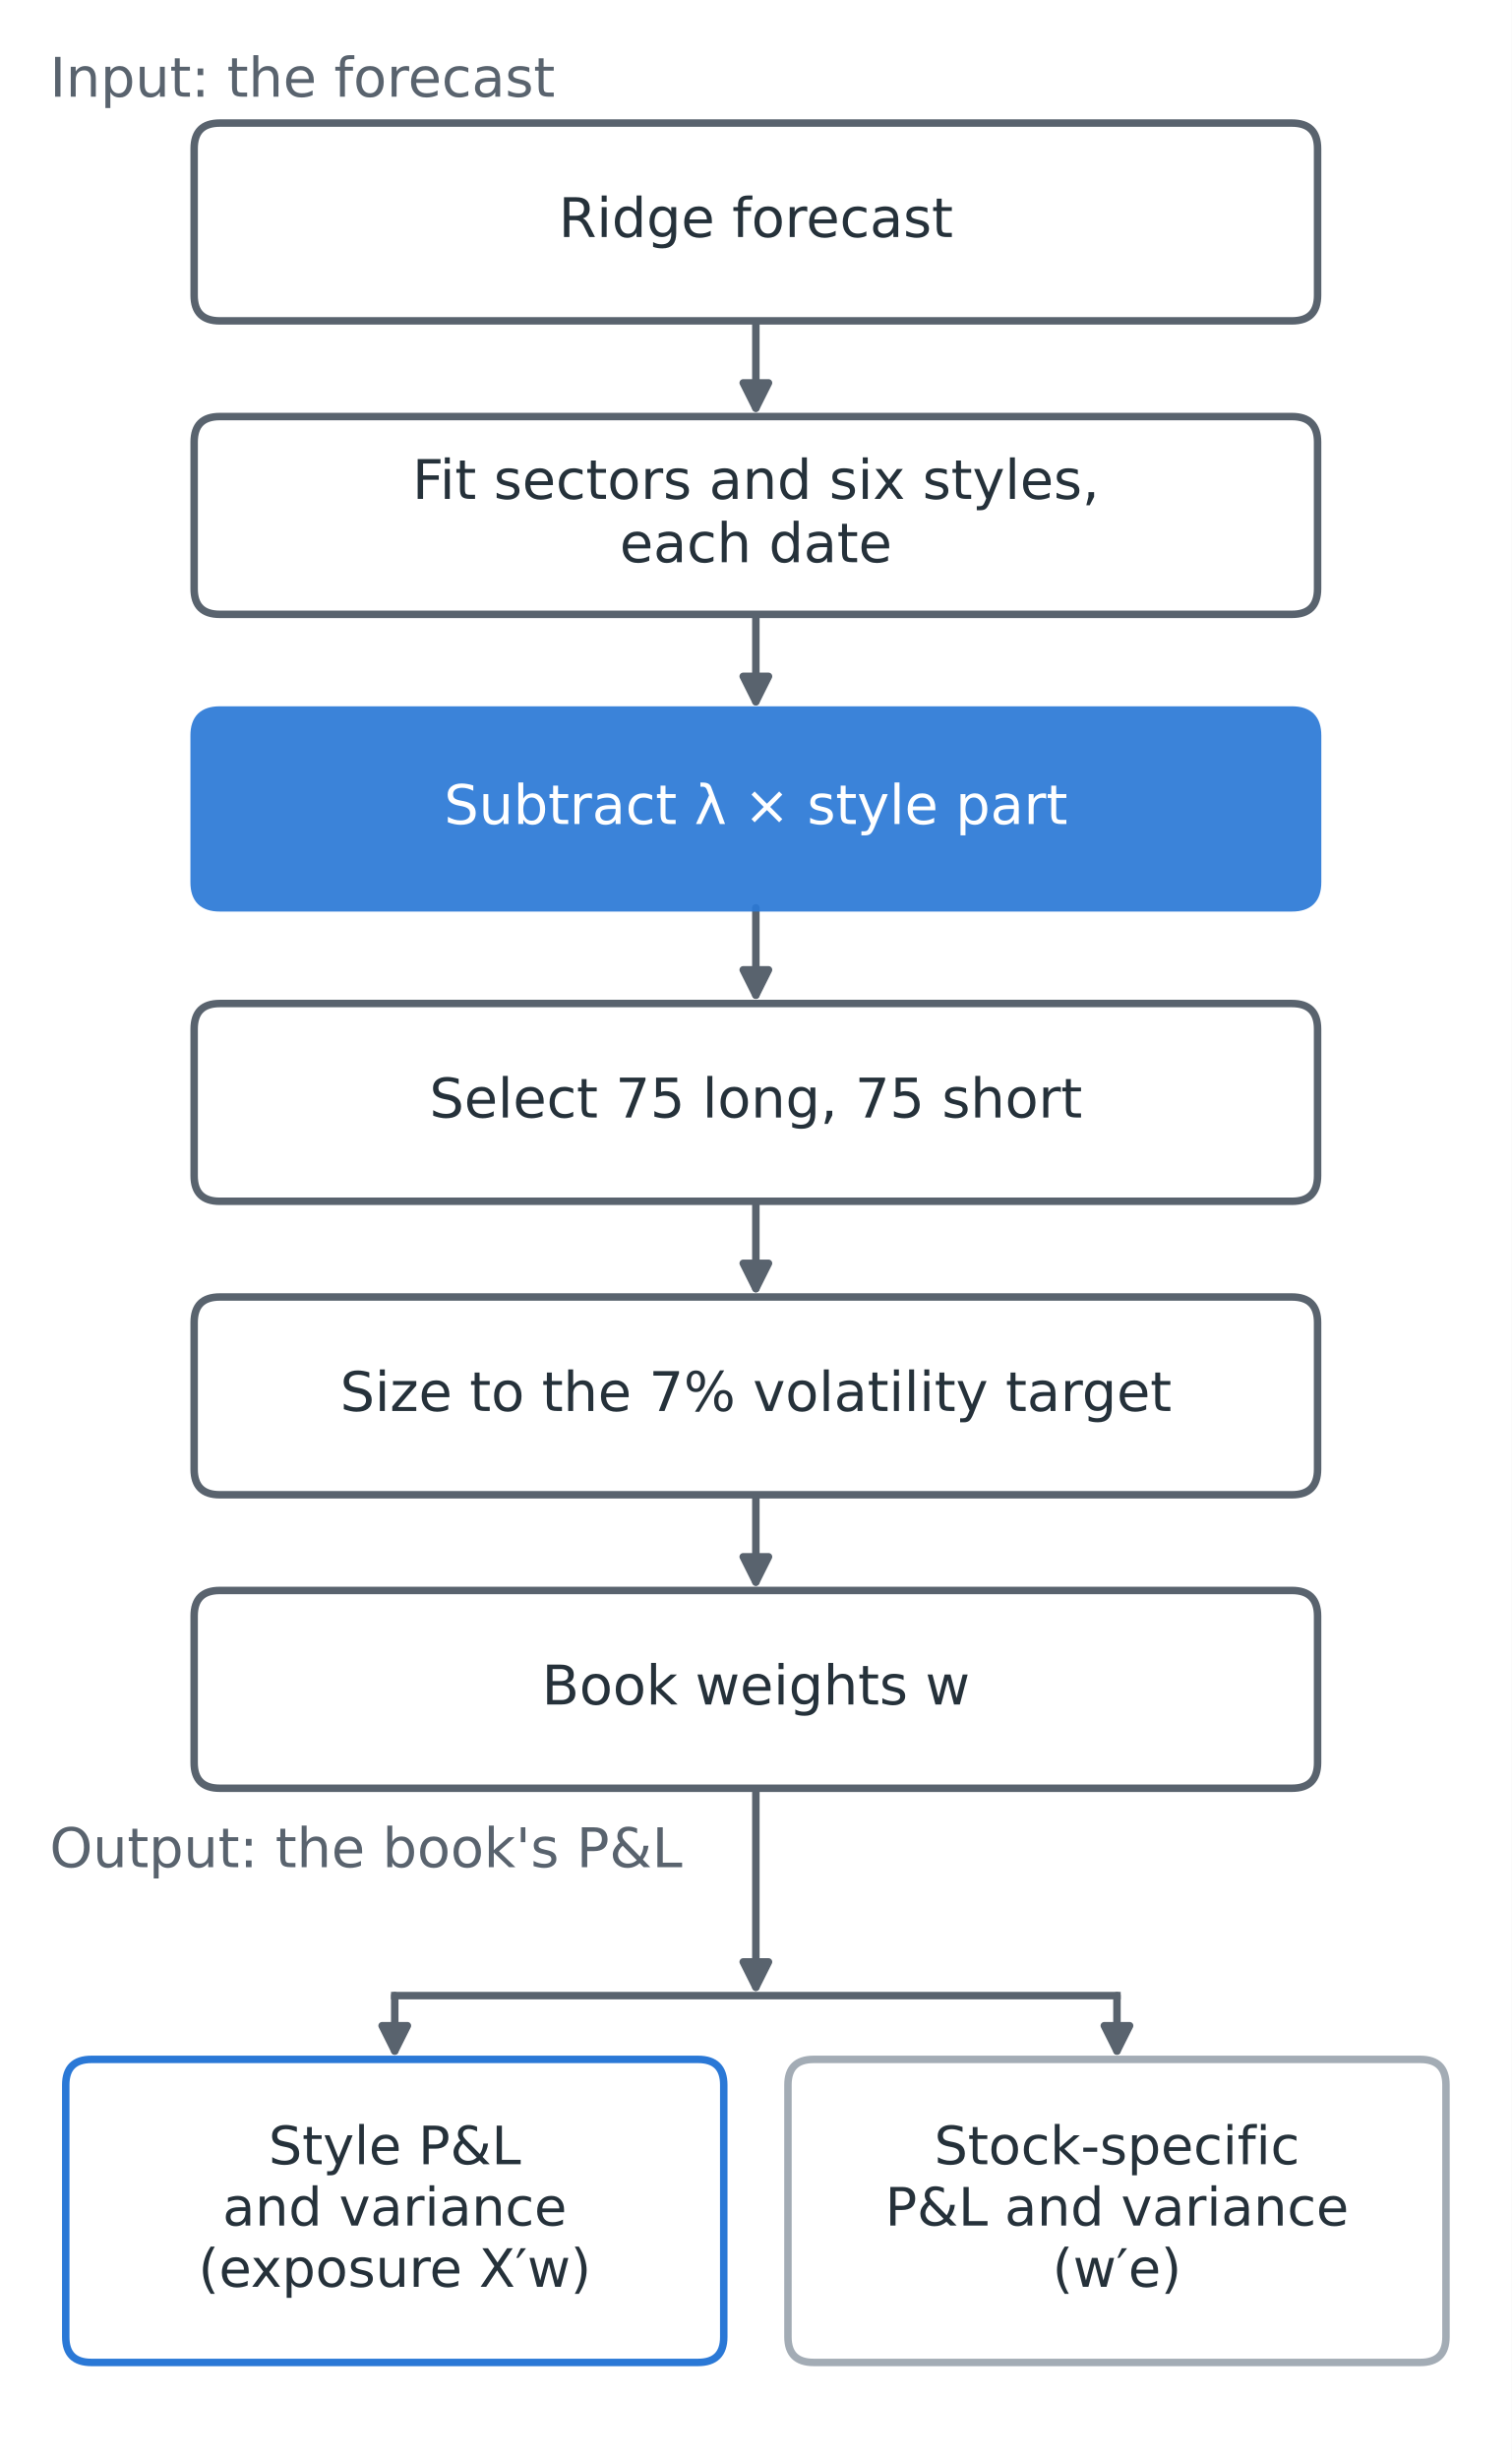
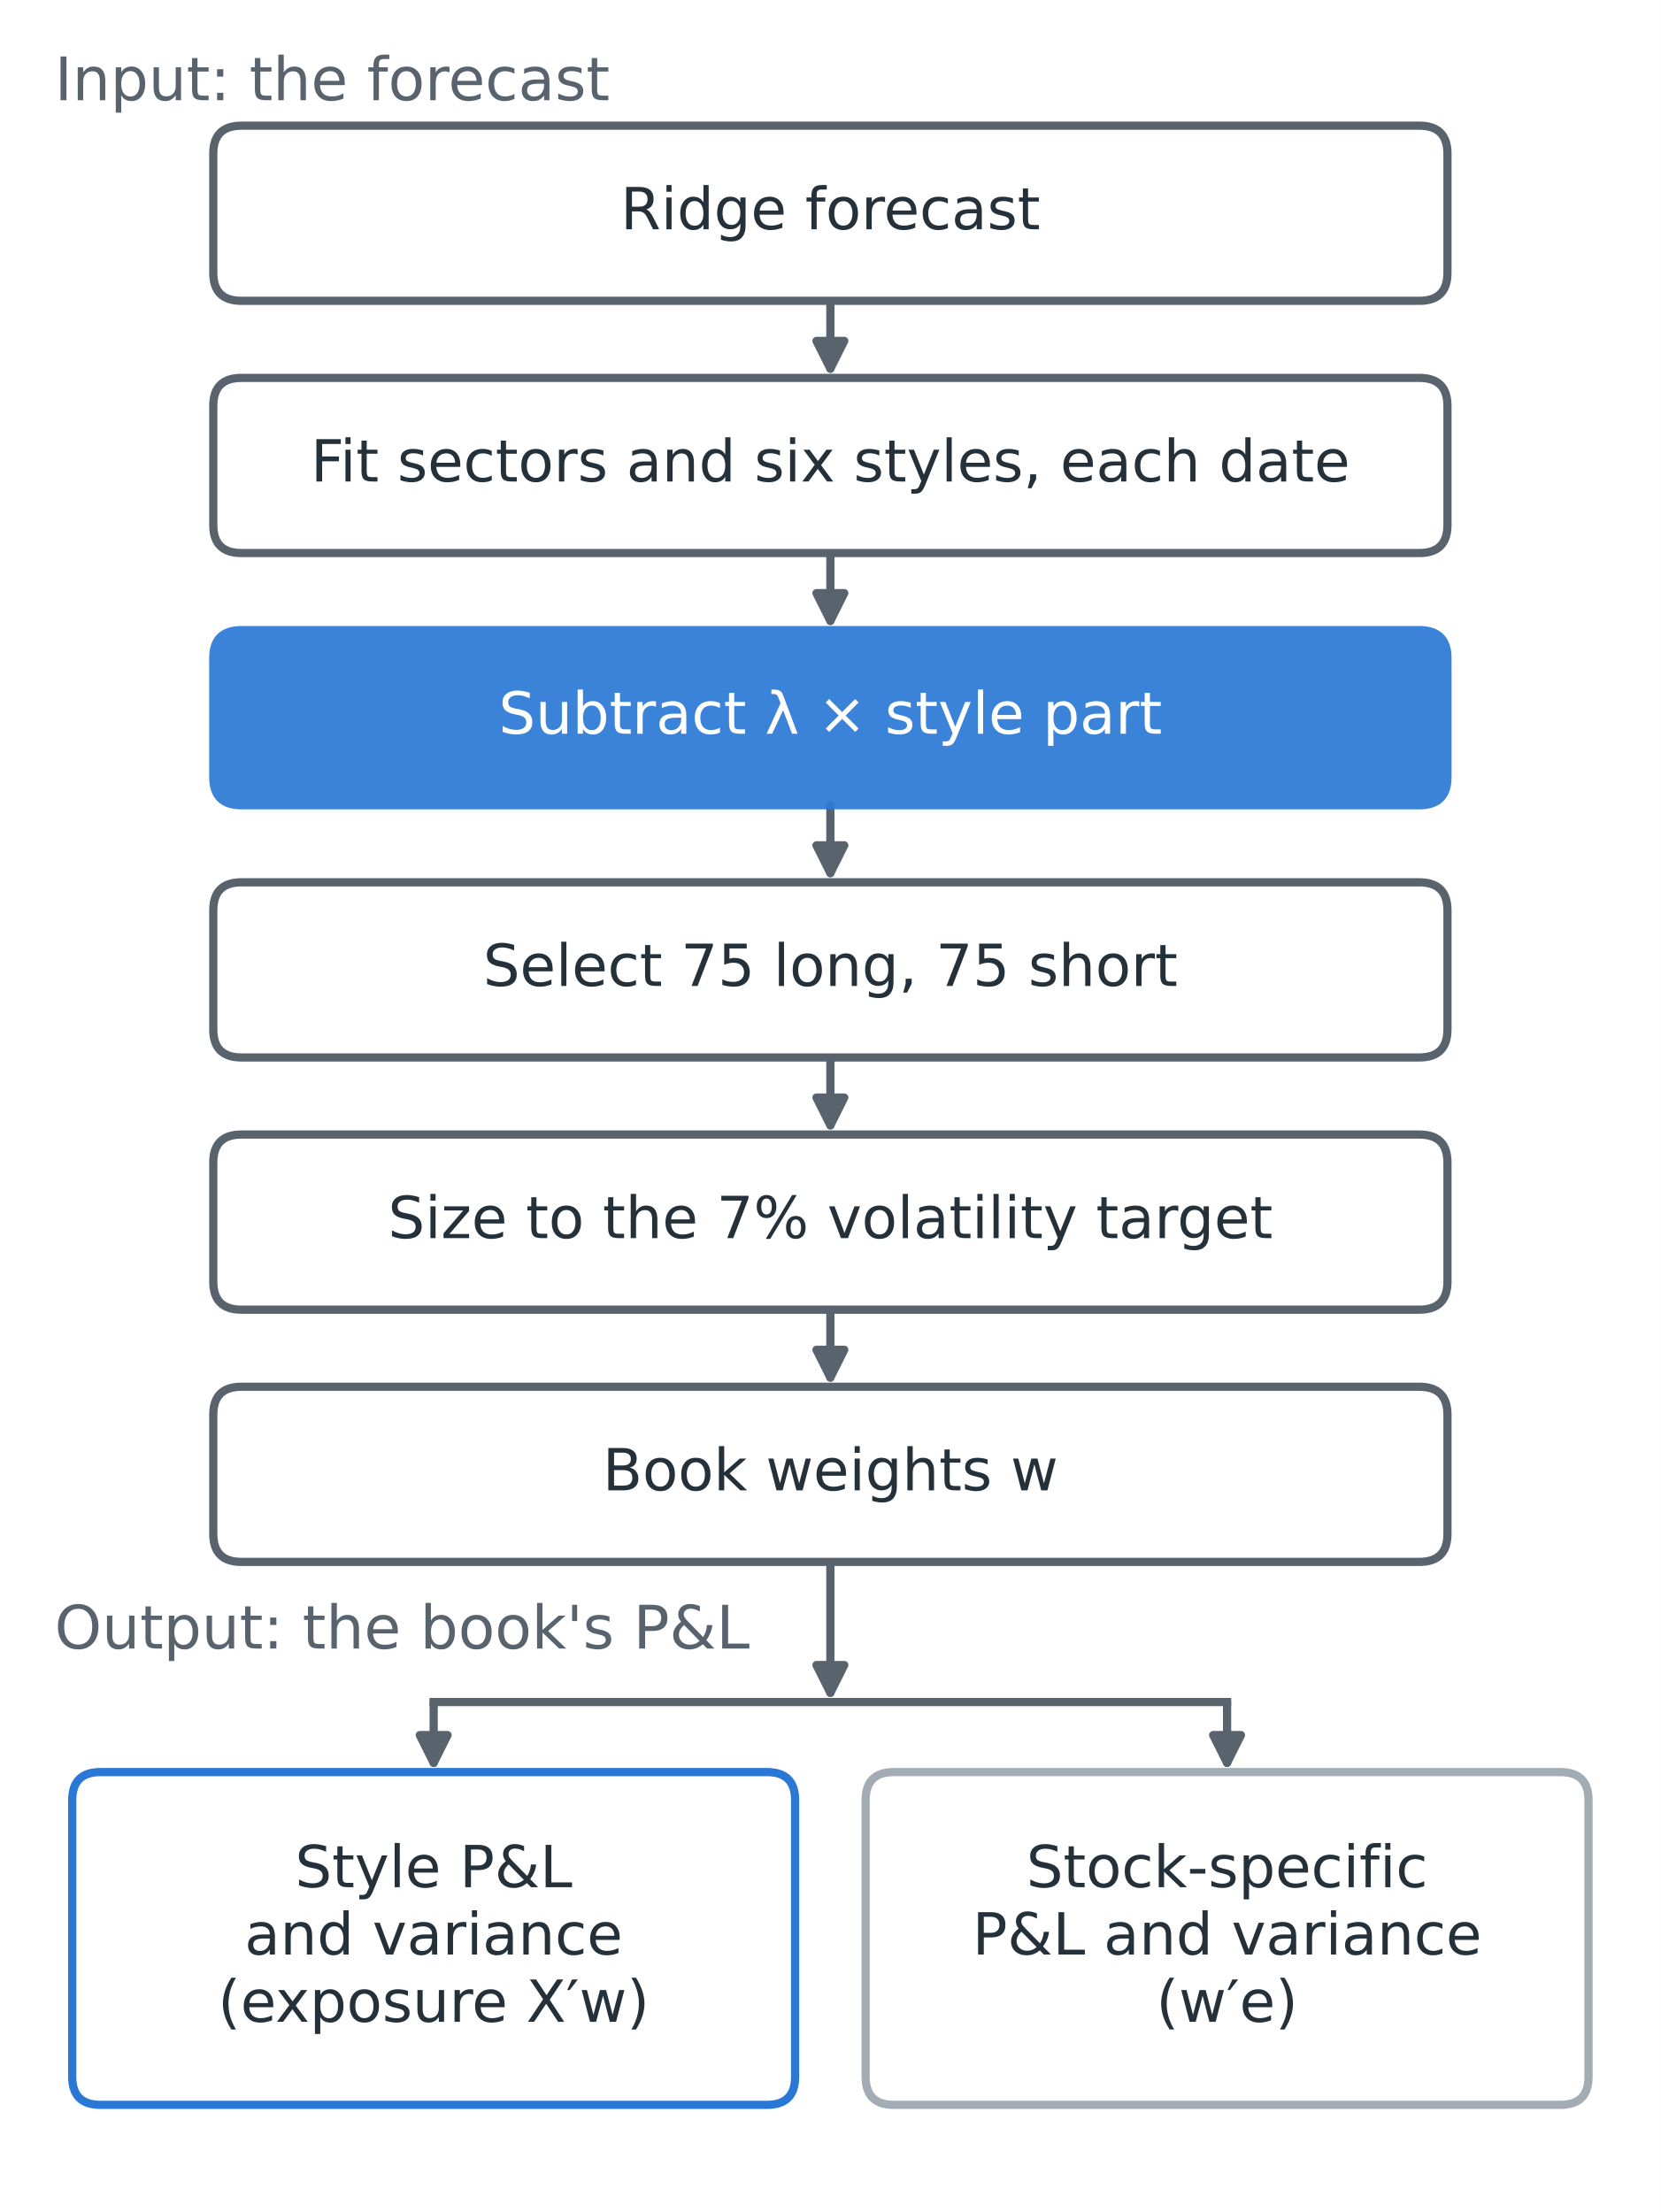
- <svg xmlns="http://www.w3.org/2000/svg" width="262.8pt" height="427.536pt" viewBox="0 0 262.8 427.536" version="1.1">
+ <svg xmlns="http://www.w3.org/2000/svg" width="262.8pt" height="350.082pt" viewBox="0 0 262.8 350.082" version="1.1">
  <defs>
    <style type="text/css">*{stroke-linejoin: round; stroke-linecap: butt}</style>
  </defs>
  <g id="figure_1">
    <g id="patch_1">
-       <path d="M 0 427.536 L 262.8 427.536 L 262.8 0 L 0 0 z " style="fill: #ffffff" />
+       <path d="M 0 350.082 L 262.8 350.082 L 262.8 0 L 0 0 z " style="fill: #ffffff" />
    </g>
    <g id="axes_1">
      <g id="patch_2">
-         <path d="M 131.4 55.764 Q 131.4 64.08 131.4 70.943 " style="fill: none; stroke: #59636e; stroke-width: 1.3; stroke-linecap: round" />
-         <path d="M 133.6 66.543 L 131.4 70.943 L 129.2 66.543 z " style="fill: #59636e; stroke: #59636e; stroke-width: 1.3; stroke-linecap: round" />
+         <path d="M 131.4 47.61 Q 131.4 53.708 131.4 58.353 " style="fill: none; stroke: #59636e; stroke-width: 1.3; stroke-linecap: round" />
+         <path d="M 133.6 53.953 L 131.4 58.353 L 129.2 53.953 z " style="fill: #59636e; stroke: #59636e; stroke-width: 1.3; stroke-linecap: round" />
      </g>
      <g id="patch_3">
-         <path d="M 131.4 106.769 Q 131.4 115.085 131.4 121.947 " style="fill: none; stroke: #59636e; stroke-width: 1.3; stroke-linecap: round" />
-         <path d="M 133.6 117.547 L 131.4 121.947 L 129.2 117.547 z " style="fill: #59636e; stroke: #59636e; stroke-width: 1.3; stroke-linecap: round" />
+         <path d="M 131.4 87.527 Q 131.4 93.625 131.4 98.27 " style="fill: none; stroke: #59636e; stroke-width: 1.3; stroke-linecap: round" />
+         <path d="M 133.6 93.87 L 131.4 98.27 L 129.2 93.87 z " style="fill: #59636e; stroke: #59636e; stroke-width: 1.3; stroke-linecap: round" />
      </g>
      <g id="patch_4">
-         <path d="M 131.4 157.774 Q 131.4 166.09 131.4 172.952 " style="fill: none; stroke: #59636e; stroke-width: 1.3; stroke-linecap: round" />
-         <path d="M 133.6 168.552 L 131.4 172.952 L 129.2 168.552 z " style="fill: #59636e; stroke: #59636e; stroke-width: 1.3; stroke-linecap: round" />
+         <path d="M 131.4 127.444 Q 131.4 133.542 131.4 138.187 " style="fill: none; stroke: #59636e; stroke-width: 1.3; stroke-linecap: round" />
+         <path d="M 133.6 133.787 L 131.4 138.187 L 129.2 133.787 z " style="fill: #59636e; stroke: #59636e; stroke-width: 1.3; stroke-linecap: round" />
      </g>
      <g id="patch_5">
-         <path d="M 131.4 208.778 Q 131.4 217.094 131.4 223.957 " style="fill: none; stroke: #59636e; stroke-width: 1.3; stroke-linecap: round" />
-         <path d="M 133.6 219.557 L 131.4 223.957 L 129.2 219.557 z " style="fill: #59636e; stroke: #59636e; stroke-width: 1.3; stroke-linecap: round" />
+         <path d="M 131.4 167.36 Q 131.4 173.459 131.4 178.104 " style="fill: none; stroke: #59636e; stroke-width: 1.3; stroke-linecap: round" />
+         <path d="M 133.6 173.704 L 131.4 178.104 L 129.2 173.704 z " style="fill: #59636e; stroke: #59636e; stroke-width: 1.3; stroke-linecap: round" />
      </g>
      <g id="patch_6">
-         <path d="M 131.4 259.783 Q 131.4 268.099 131.4 274.962 " style="fill: none; stroke: #59636e; stroke-width: 1.3; stroke-linecap: round" />
-         <path d="M 133.6 270.562 L 131.4 274.962 L 129.2 270.562 z " style="fill: #59636e; stroke: #59636e; stroke-width: 1.3; stroke-linecap: round" />
+         <path d="M 131.4 207.277 Q 131.4 213.376 131.4 218.02 " style="fill: none; stroke: #59636e; stroke-width: 1.3; stroke-linecap: round" />
+         <path d="M 133.6 213.62 L 131.4 218.02 L 129.2 213.62 z " style="fill: #59636e; stroke: #59636e; stroke-width: 1.3; stroke-linecap: round" />
      </g>
      <g id="patch_7">
-         <path d="M 131.4 310.788 Q 131.4 328.806 131.4 345.371 " style="fill: none; stroke: #59636e; stroke-width: 1.3; stroke-linecap: round" />
-         <path d="M 133.6 340.971 L 131.4 345.371 L 129.2 340.971 z " style="fill: #59636e; stroke: #59636e; stroke-width: 1.3; stroke-linecap: round" />
+         <path d="M 131.4 247.194 Q 131.4 258.282 131.4 267.916 " style="fill: none; stroke: #59636e; stroke-width: 1.3; stroke-linecap: round" />
+         <path d="M 133.6 263.516 L 131.4 267.916 L 129.2 263.516 z " style="fill: #59636e; stroke: #59636e; stroke-width: 1.3; stroke-linecap: round" />
      </g>
      <g id="patch_8">
-         <path d="M 68.625 346.824 Q 68.625 352.368 68.625 356.459 " style="fill: none; stroke: #59636e; stroke-width: 1.3; stroke-linecap: round" />
-         <path d="M 70.825 352.059 L 68.625 356.459 L 66.425 352.059 z " style="fill: #59636e; stroke: #59636e; stroke-width: 1.3; stroke-linecap: round" />
+         <path d="M 68.625 269.37 Q 68.625 274.914 68.625 279.004 " style="fill: none; stroke: #59636e; stroke-width: 1.3; stroke-linecap: round" />
+         <path d="M 70.825 274.604 L 68.625 279.004 L 66.425 274.604 z " style="fill: #59636e; stroke: #59636e; stroke-width: 1.3; stroke-linecap: round" />
      </g>
      <g id="patch_9">
-         <path d="M 194.175 346.824 Q 194.175 352.368 194.175 356.459 " style="fill: none; stroke: #59636e; stroke-width: 1.3; stroke-linecap: round" />
-         <path d="M 196.375 352.059 L 194.175 356.459 L 191.975 352.059 z " style="fill: #59636e; stroke: #59636e; stroke-width: 1.3; stroke-linecap: round" />
+         <path d="M 194.175 269.37 Q 194.175 274.914 194.175 279.004 " style="fill: none; stroke: #59636e; stroke-width: 1.3; stroke-linecap: round" />
+         <path d="M 196.375 274.604 L 194.175 279.004 L 191.975 274.604 z " style="fill: #59636e; stroke: #59636e; stroke-width: 1.3; stroke-linecap: round" />
      </g>
      <g id="patch_10">
-         <path d="M 38.214 55.764 L 224.586 55.764 Q 229.05 55.764 229.05 51.329 L 229.05 25.826 Q 229.05 21.391 224.586 21.391 L 38.214 21.391 Q 33.75 21.391 33.75 25.826 L 33.75 51.329 Q 33.75 55.764 38.214 55.764 z " clip-path="url(#p5b16301445)" style="fill: #ffffff; stroke: #59636e; stroke-width: 1.3; stroke-linejoin: miter" />
+         <path d="M 38.214 47.61 L 224.586 47.61 Q 229.05 47.61 229.05 43.175 L 229.05 24.325 Q 229.05 19.89 224.586 19.89 L 38.214 19.89 Q 33.75 19.89 33.75 24.325 L 33.75 43.175 Q 33.75 47.61 38.214 47.61 z " clip-path="url(#p40ed7f8652)" style="fill: #ffffff; stroke: #59636e; stroke-width: 1.3; stroke-linejoin: miter" />
      </g>
      <g id="patch_11">
-         <path d="M 38.214 106.769 L 224.586 106.769 Q 229.05 106.769 229.05 102.334 L 229.05 76.831 Q 229.05 72.396 224.586 72.396 L 38.214 72.396 Q 33.75 72.396 33.75 76.831 L 33.75 102.334 Q 33.75 106.769 38.214 106.769 z " clip-path="url(#p5b16301445)" style="fill: #ffffff; stroke: #59636e; stroke-width: 1.3; stroke-linejoin: miter" />
+         <path d="M 38.214 87.527 L 224.586 87.527 Q 229.05 87.527 229.05 83.092 L 229.05 64.242 Q 229.05 59.807 224.586 59.807 L 38.214 59.807 Q 33.75 59.807 33.75 64.242 L 33.75 83.092 Q 33.75 87.527 38.214 87.527 z " clip-path="url(#p40ed7f8652)" style="fill: #ffffff; stroke: #59636e; stroke-width: 1.3; stroke-linejoin: miter" />
      </g>
      <g id="patch_12">
-         <path d="M 38.214 157.774 L 224.586 157.774 Q 229.05 157.774 229.05 153.338 L 229.05 127.836 Q 229.05 123.401 224.586 123.401 L 38.214 123.401 Q 33.75 123.401 33.75 127.836 L 33.75 153.338 Q 33.75 157.774 38.214 157.774 z " clip-path="url(#p5b16301445)" style="fill: #2a78d6; opacity: 0.92; stroke: #2a78d6; stroke-width: 1.3; stroke-linejoin: miter" />
+         <path d="M 38.214 127.444 L 224.586 127.444 Q 229.05 127.444 229.05 123.008 L 229.05 104.159 Q 229.05 99.724 224.586 99.724 L 38.214 99.724 Q 33.75 99.724 33.75 104.159 L 33.75 123.008 Q 33.75 127.444 38.214 127.444 z " clip-path="url(#p40ed7f8652)" style="fill: #2a78d6; opacity: 0.92; stroke: #2a78d6; stroke-width: 1.3; stroke-linejoin: miter" />
      </g>
      <g id="patch_13">
-         <path d="M 38.214 208.778 L 224.586 208.778 Q 229.05 208.778 229.05 204.343 L 229.05 178.841 Q 229.05 174.406 224.586 174.406 L 38.214 174.406 Q 33.75 174.406 33.75 178.841 L 33.75 204.343 Q 33.75 208.778 38.214 208.778 z " clip-path="url(#p5b16301445)" style="fill: #ffffff; stroke: #59636e; stroke-width: 1.3; stroke-linejoin: miter" />
+         <path d="M 38.214 167.36 L 224.586 167.36 Q 229.05 167.36 229.05 162.925 L 229.05 144.076 Q 229.05 139.64 224.586 139.64 L 38.214 139.64 Q 33.75 139.64 33.75 144.076 L 33.75 162.925 Q 33.75 167.36 38.214 167.36 z " clip-path="url(#p40ed7f8652)" style="fill: #ffffff; stroke: #59636e; stroke-width: 1.3; stroke-linejoin: miter" />
      </g>
      <g id="patch_14">
-         <path d="M 38.214 259.783 L 224.586 259.783 Q 229.05 259.783 229.05 255.348 L 229.05 229.846 Q 229.05 225.41 224.586 225.41 L 38.214 225.41 Q 33.75 225.41 33.75 229.846 L 33.75 255.348 Q 33.75 259.783 38.214 259.783 z " clip-path="url(#p5b16301445)" style="fill: #ffffff; stroke: #59636e; stroke-width: 1.3; stroke-linejoin: miter" />
+         <path d="M 38.214 207.277 L 224.586 207.277 Q 229.05 207.277 229.05 202.842 L 229.05 183.992 Q 229.05 179.557 224.586 179.557 L 38.214 179.557 Q 33.75 179.557 33.75 183.992 L 33.75 202.842 Q 33.75 207.277 38.214 207.277 z " clip-path="url(#p40ed7f8652)" style="fill: #ffffff; stroke: #59636e; stroke-width: 1.3; stroke-linejoin: miter" />
      </g>
      <g id="patch_15">
-         <path d="M 38.214 310.788 L 224.586 310.788 Q 229.05 310.788 229.05 306.353 L 229.05 280.85 Q 229.05 276.415 224.586 276.415 L 38.214 276.415 Q 33.75 276.415 33.75 280.85 L 33.75 306.353 Q 33.75 310.788 38.214 310.788 z " clip-path="url(#p5b16301445)" style="fill: #ffffff; stroke: #59636e; stroke-width: 1.3; stroke-linejoin: miter" />
+         <path d="M 38.214 247.194 L 224.586 247.194 Q 229.05 247.194 229.05 242.759 L 229.05 223.909 Q 229.05 219.474 224.586 219.474 L 38.214 219.474 Q 33.75 219.474 33.75 223.909 L 33.75 242.759 Q 33.75 247.194 38.214 247.194 z " clip-path="url(#p40ed7f8652)" style="fill: #ffffff; stroke: #59636e; stroke-width: 1.3; stroke-linejoin: miter" />
      </g>
      <g id="patch_16">
-         <path d="M 15.894 410.58 L 121.356 410.58 Q 125.82 410.58 125.82 406.145 L 125.82 362.347 Q 125.82 357.912 121.356 357.912 L 15.894 357.912 Q 11.43 357.912 11.43 362.347 L 11.43 406.145 Q 11.43 410.58 15.894 410.58 z " clip-path="url(#p5b16301445)" style="fill: #ffffff; stroke: #2a78d6; stroke-width: 1.3; stroke-linejoin: miter" />
+         <path d="M 15.894 333.126 L 121.356 333.126 Q 125.82 333.126 125.82 328.691 L 125.82 284.893 Q 125.82 280.458 121.356 280.458 L 15.894 280.458 Q 11.43 280.458 11.43 284.893 L 11.43 328.691 Q 11.43 333.126 15.894 333.126 z " clip-path="url(#p40ed7f8652)" style="fill: #ffffff; stroke: #2a78d6; stroke-width: 1.3; stroke-linejoin: miter" />
      </g>
      <g id="patch_17">
-         <path d="M 141.444 410.58 L 246.906 410.58 Q 251.37 410.58 251.37 406.145 L 251.37 362.347 Q 251.37 357.912 246.906 357.912 L 141.444 357.912 Q 136.98 357.912 136.98 362.347 L 136.98 406.145 Q 136.98 410.58 141.444 410.58 z " clip-path="url(#p5b16301445)" style="fill: #ffffff; stroke: #a3acb5; stroke-width: 1.3; stroke-linejoin: miter" />
+         <path d="M 141.444 333.126 L 246.906 333.126 Q 251.37 333.126 251.37 328.691 L 251.37 284.893 Q 251.37 280.458 246.906 280.458 L 141.444 280.458 Q 136.98 280.458 136.98 284.893 L 136.98 328.691 Q 136.98 333.126 141.444 333.126 z " clip-path="url(#p40ed7f8652)" style="fill: #ffffff; stroke: #a3acb5; stroke-width: 1.3; stroke-linejoin: miter" />
      </g>
      <g id="line2d_1">
-         <path d="M 68.625 346.824 L 194.175 346.824 " clip-path="url(#p5b16301445)" style="fill: none; stroke: #59636e; stroke-width: 1.3; stroke-linecap: square" />
+         <path d="M 68.625 269.37 L 194.175 269.37 " clip-path="url(#p40ed7f8652)" style="fill: none; stroke: #59636e; stroke-width: 1.3; stroke-linecap: square" />
      </g>
      <g id="text_1">
-         <text style="fill: #25313a; font: 9.5px 'DejaVu Sans', 'Arial', sans-serif; text-anchor: middle" x="131.4" y="41.199" transform="rotate(-0 131.4 41.19901)">Ridge forecast</text>
+         <text style="fill: #25313a; font: 9.2px 'DejaVu Sans', 'Arial', sans-serif; text-anchor: middle" x="131.4" y="36.289" transform="rotate(-0 131.4 36.28853)">Ridge forecast</text>
      </g>
      <g id="text_2">
-         <text style="fill: #25313a; font: 9.5px 'DejaVu Sans', 'Arial', sans-serif" transform="translate(71.67098 86.70438)">Fit sectors and six styles,</text>
-         <text style="fill: #25313a; font: 9.5px 'DejaVu Sans', 'Arial', sans-serif" transform="translate(107.7235 97.70323)">each date</text>
+         <text style="fill: #25313a; font: 9.2px 'DejaVu Sans', 'Arial', sans-serif; text-anchor: middle" x="131.4" y="76.205" transform="rotate(-0 131.4 76.20533)">Fit sectors and six styles, each date</text>
      </g>
      <g id="text_3">
-         <text style="fill: #ffffff; font: 9.5px 'DejaVu Sans', 'Arial', sans-serif; text-anchor: middle" x="131.4" y="143.209" transform="rotate(-0 131.4 143.2086)">Subtract λ × style part</text>
+         <text style="fill: #ffffff; font: 9.2px 'DejaVu Sans', 'Arial', sans-serif; text-anchor: middle" x="131.4" y="116.122" transform="rotate(-0 131.4 116.1221)">Subtract λ × style part</text>
      </g>
      <g id="text_4">
-         <text style="fill: #25313a; font: 9.5px 'DejaVu Sans', 'Arial', sans-serif; text-anchor: middle" x="131.4" y="194.213" transform="rotate(-0 131.4 194.2134)">Select 75 long, 75 short</text>
+         <text style="fill: #25313a; font: 9.2px 'DejaVu Sans', 'Arial', sans-serif; text-anchor: middle" x="131.4" y="156.039" transform="rotate(-0 131.4 156.0389)">Select 75 long, 75 short</text>
      </g>
      <g id="text_5">
-         <text style="fill: #25313a; font: 9.5px 'DejaVu Sans', 'Arial', sans-serif; text-anchor: middle" x="131.4" y="245.218" transform="rotate(-0 131.4 245.2182)">Size to the 7% volatility target</text>
+         <text style="fill: #25313a; font: 9.2px 'DejaVu Sans', 'Arial', sans-serif; text-anchor: middle" x="131.4" y="195.956" transform="rotate(-0 131.4 195.9557)">Size to the 7% volatility target</text>
      </g>
      <g id="text_6">
-         <text style="fill: #25313a; font: 9.5px 'DejaVu Sans', 'Arial', sans-serif; text-anchor: middle" x="131.4" y="296.223" transform="rotate(-0 131.4 296.223)">Book weights w</text>
+         <text style="fill: #25313a; font: 9.2px 'DejaVu Sans', 'Arial', sans-serif; text-anchor: middle" x="131.4" y="235.873" transform="rotate(-0 131.4 235.8725)">Book weights w</text>
      </g>
      <g id="text_7">
-         <text style="fill: #59636e; font: 9.5px 'DejaVu Sans', 'Arial', sans-serif; text-anchor: start" x="8.64" y="16.805" transform="rotate(-0 8.64 16.80541)">Input: the forecast</text>
+         <text style="fill: #59636e; font: 9.5px 'DejaVu Sans', 'Arial', sans-serif; text-anchor: start" x="8.64" y="15.859" transform="rotate(-0 8.64 15.85852)">Input: the forecast</text>
      </g>
      <g id="text_8">
-         <text style="fill: #59636e; font: 9.5px 'DejaVu Sans', 'Arial', sans-serif; text-anchor: start" x="8.64" y="324.497" transform="rotate(-0 8.64 324.4974)">Output: the book's P&amp;L</text>
+         <text style="fill: #59636e; font: 9.5px 'DejaVu Sans', 'Arial', sans-serif; text-anchor: start" x="8.64" y="260.903" transform="rotate(-0 8.64 260.9033)">Output: the book's P&amp;L</text>
      </g>
      <g id="text_9">
-         <text style="fill: #25313a; font: 9.2px 'DejaVu Sans', 'Arial', sans-serif" transform="translate(46.68444 376.1331)">Style P&amp;L</text>
-         <text style="fill: #25313a; font: 9.2px 'DejaVu Sans', 'Arial', sans-serif" transform="translate(38.70416 386.7846)">and variance</text>
-         <text style="fill: #25313a; font: 9.2px 'DejaVu Sans', 'Arial', sans-serif" transform="translate(34.47934 397.4361)">(exposure X′w)</text>
+         <text style="fill: #25313a; font: 9.2px 'DejaVu Sans', 'Arial', sans-serif" transform="translate(46.68444 298.679)">Style P&amp;L</text>
+         <text style="fill: #25313a; font: 9.2px 'DejaVu Sans', 'Arial', sans-serif" transform="translate(38.70416 309.3305)">and variance</text>
+         <text style="fill: #25313a; font: 9.2px 'DejaVu Sans', 'Arial', sans-serif" transform="translate(34.47934 319.9821)">(exposure X′w)</text>
      </g>
      <g id="text_10">
-         <text style="fill: #25313a; font: 9.2px 'DejaVu Sans', 'Arial', sans-serif" transform="translate(162.4034 376.1331)">Stock-specific</text>
-         <text style="fill: #25313a; font: 9.2px 'DejaVu Sans', 'Arial', sans-serif" transform="translate(153.8682 386.7846)">P&amp;L and variance</text>
-         <text style="fill: #25313a; font: 9.2px 'DejaVu Sans', 'Arial', sans-serif" transform="translate(182.9488 397.4361)">(w′e)</text>
+         <text style="fill: #25313a; font: 9.2px 'DejaVu Sans', 'Arial', sans-serif" transform="translate(162.4034 298.679)">Stock-specific</text>
+         <text style="fill: #25313a; font: 9.2px 'DejaVu Sans', 'Arial', sans-serif" transform="translate(153.8682 309.3305)">P&amp;L and variance</text>
+         <text style="fill: #25313a; font: 9.2px 'DejaVu Sans', 'Arial', sans-serif" transform="translate(182.9488 319.9821)">(w′e)</text>
      </g>
    </g>
  </g>
  <defs>
-     <clipPath id="p5b16301445">
-       <rect x="8.64" y="8.64" width="245.52" height="410.256" />
+     <clipPath id="p40ed7f8652">
+       <rect x="8.64" y="8.802" width="245.52" height="332.64" />
    </clipPath>
  </defs>
</svg>
